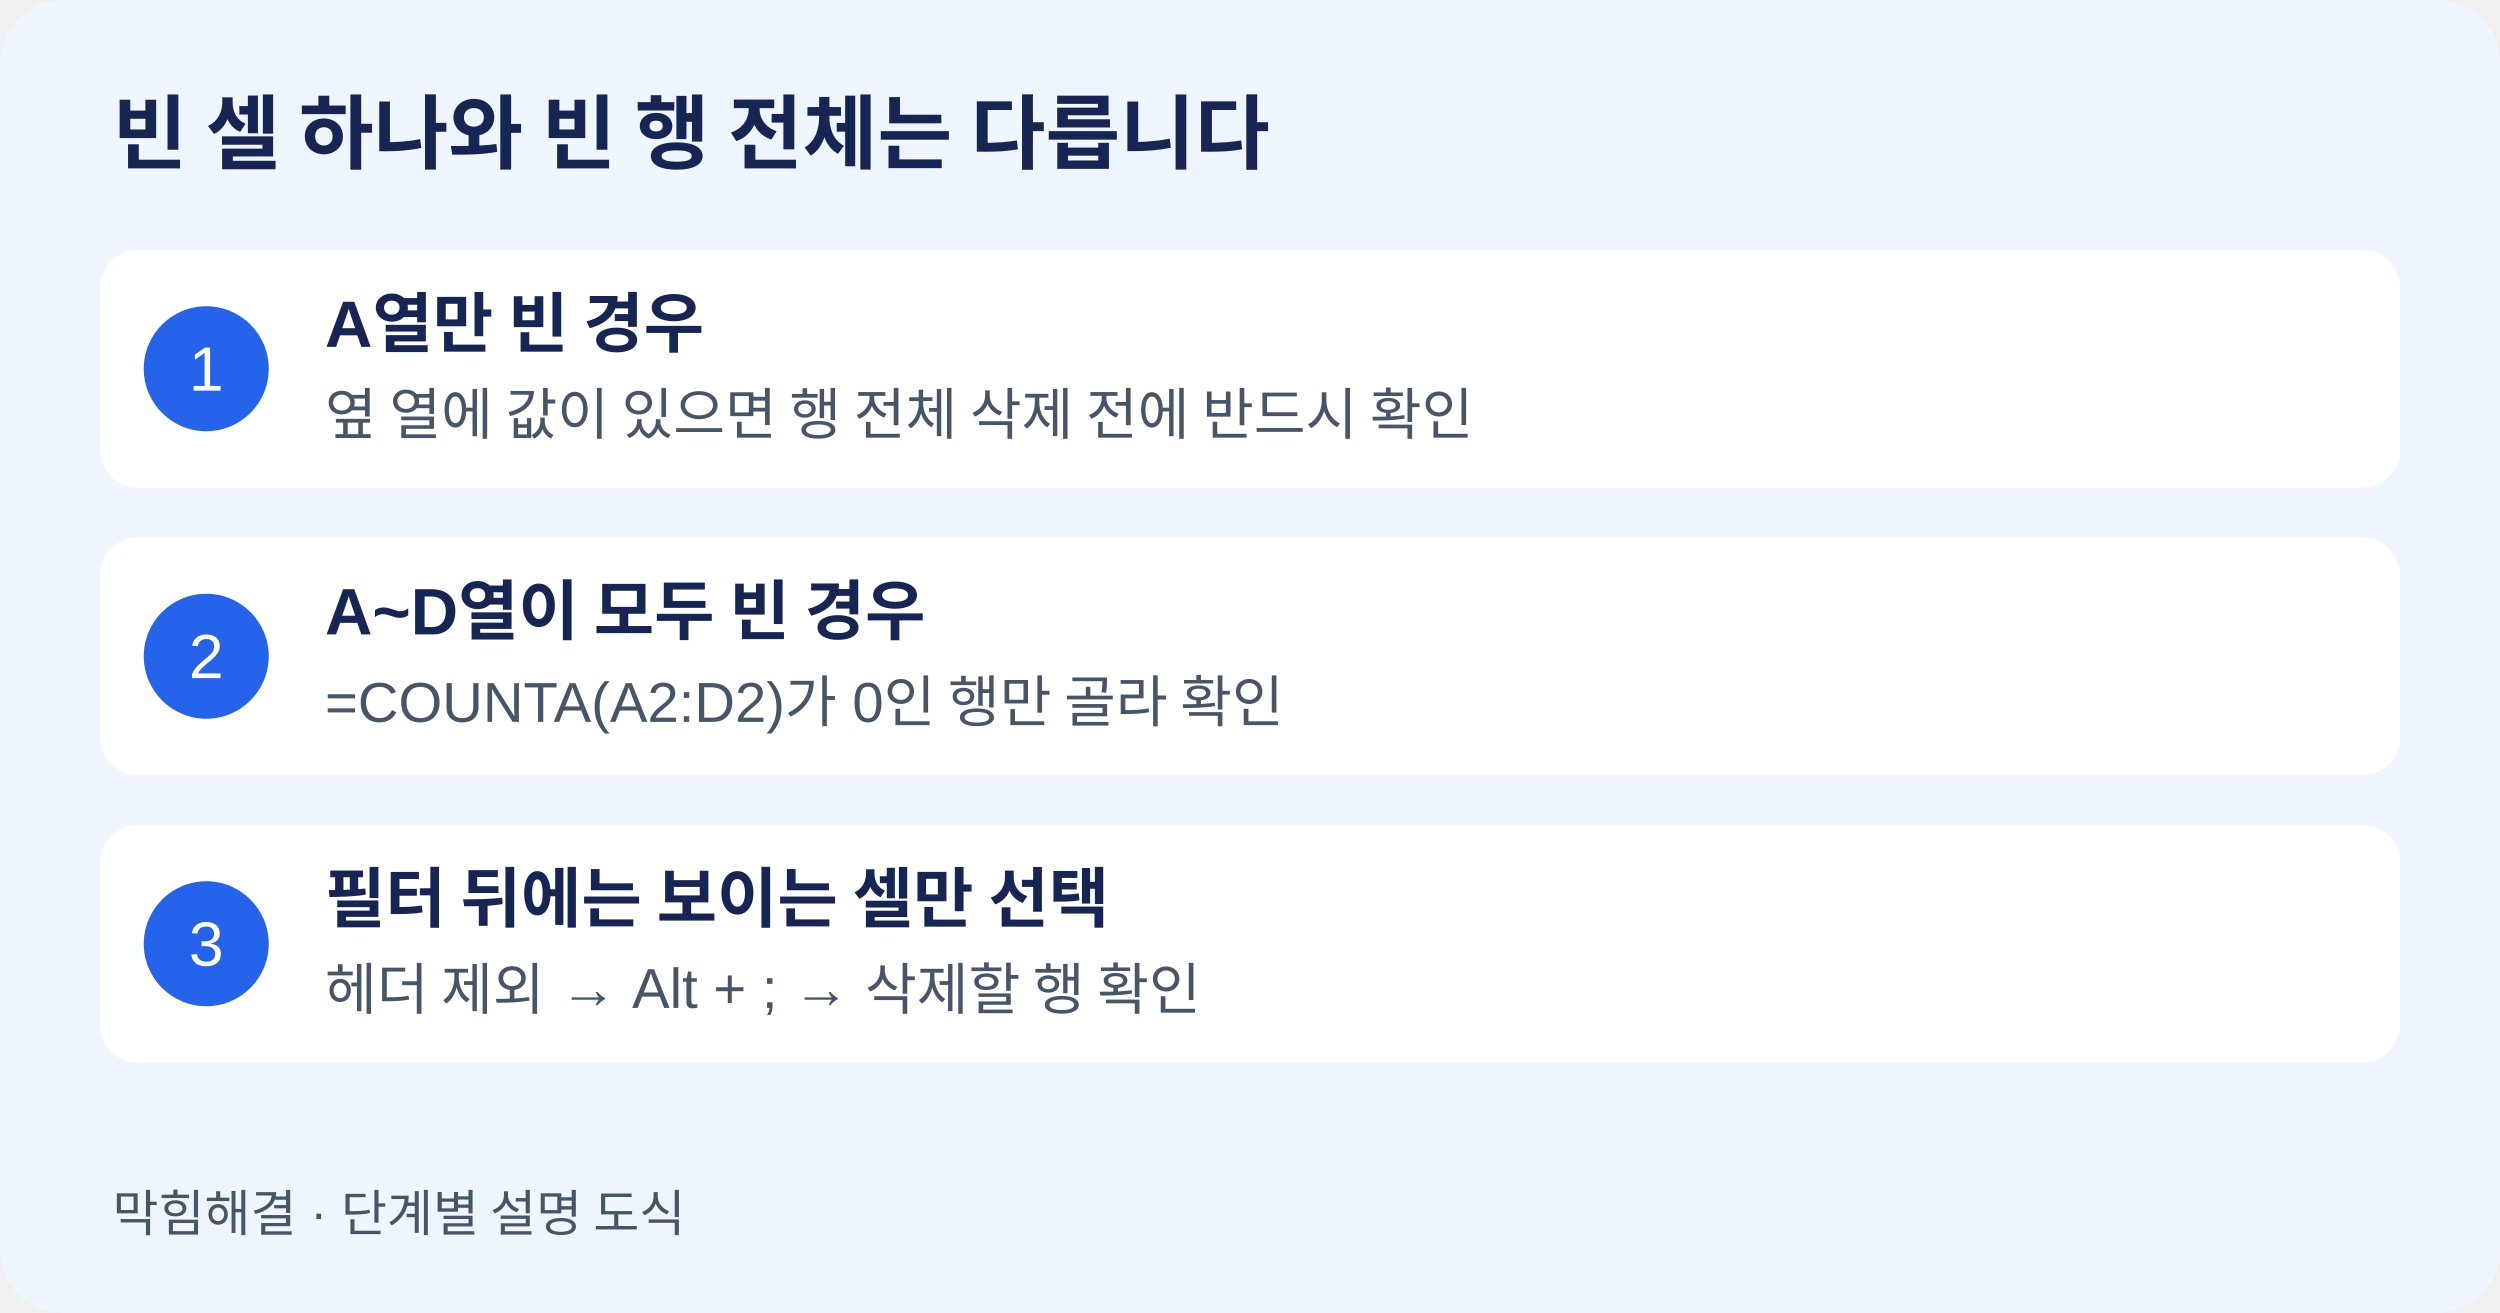
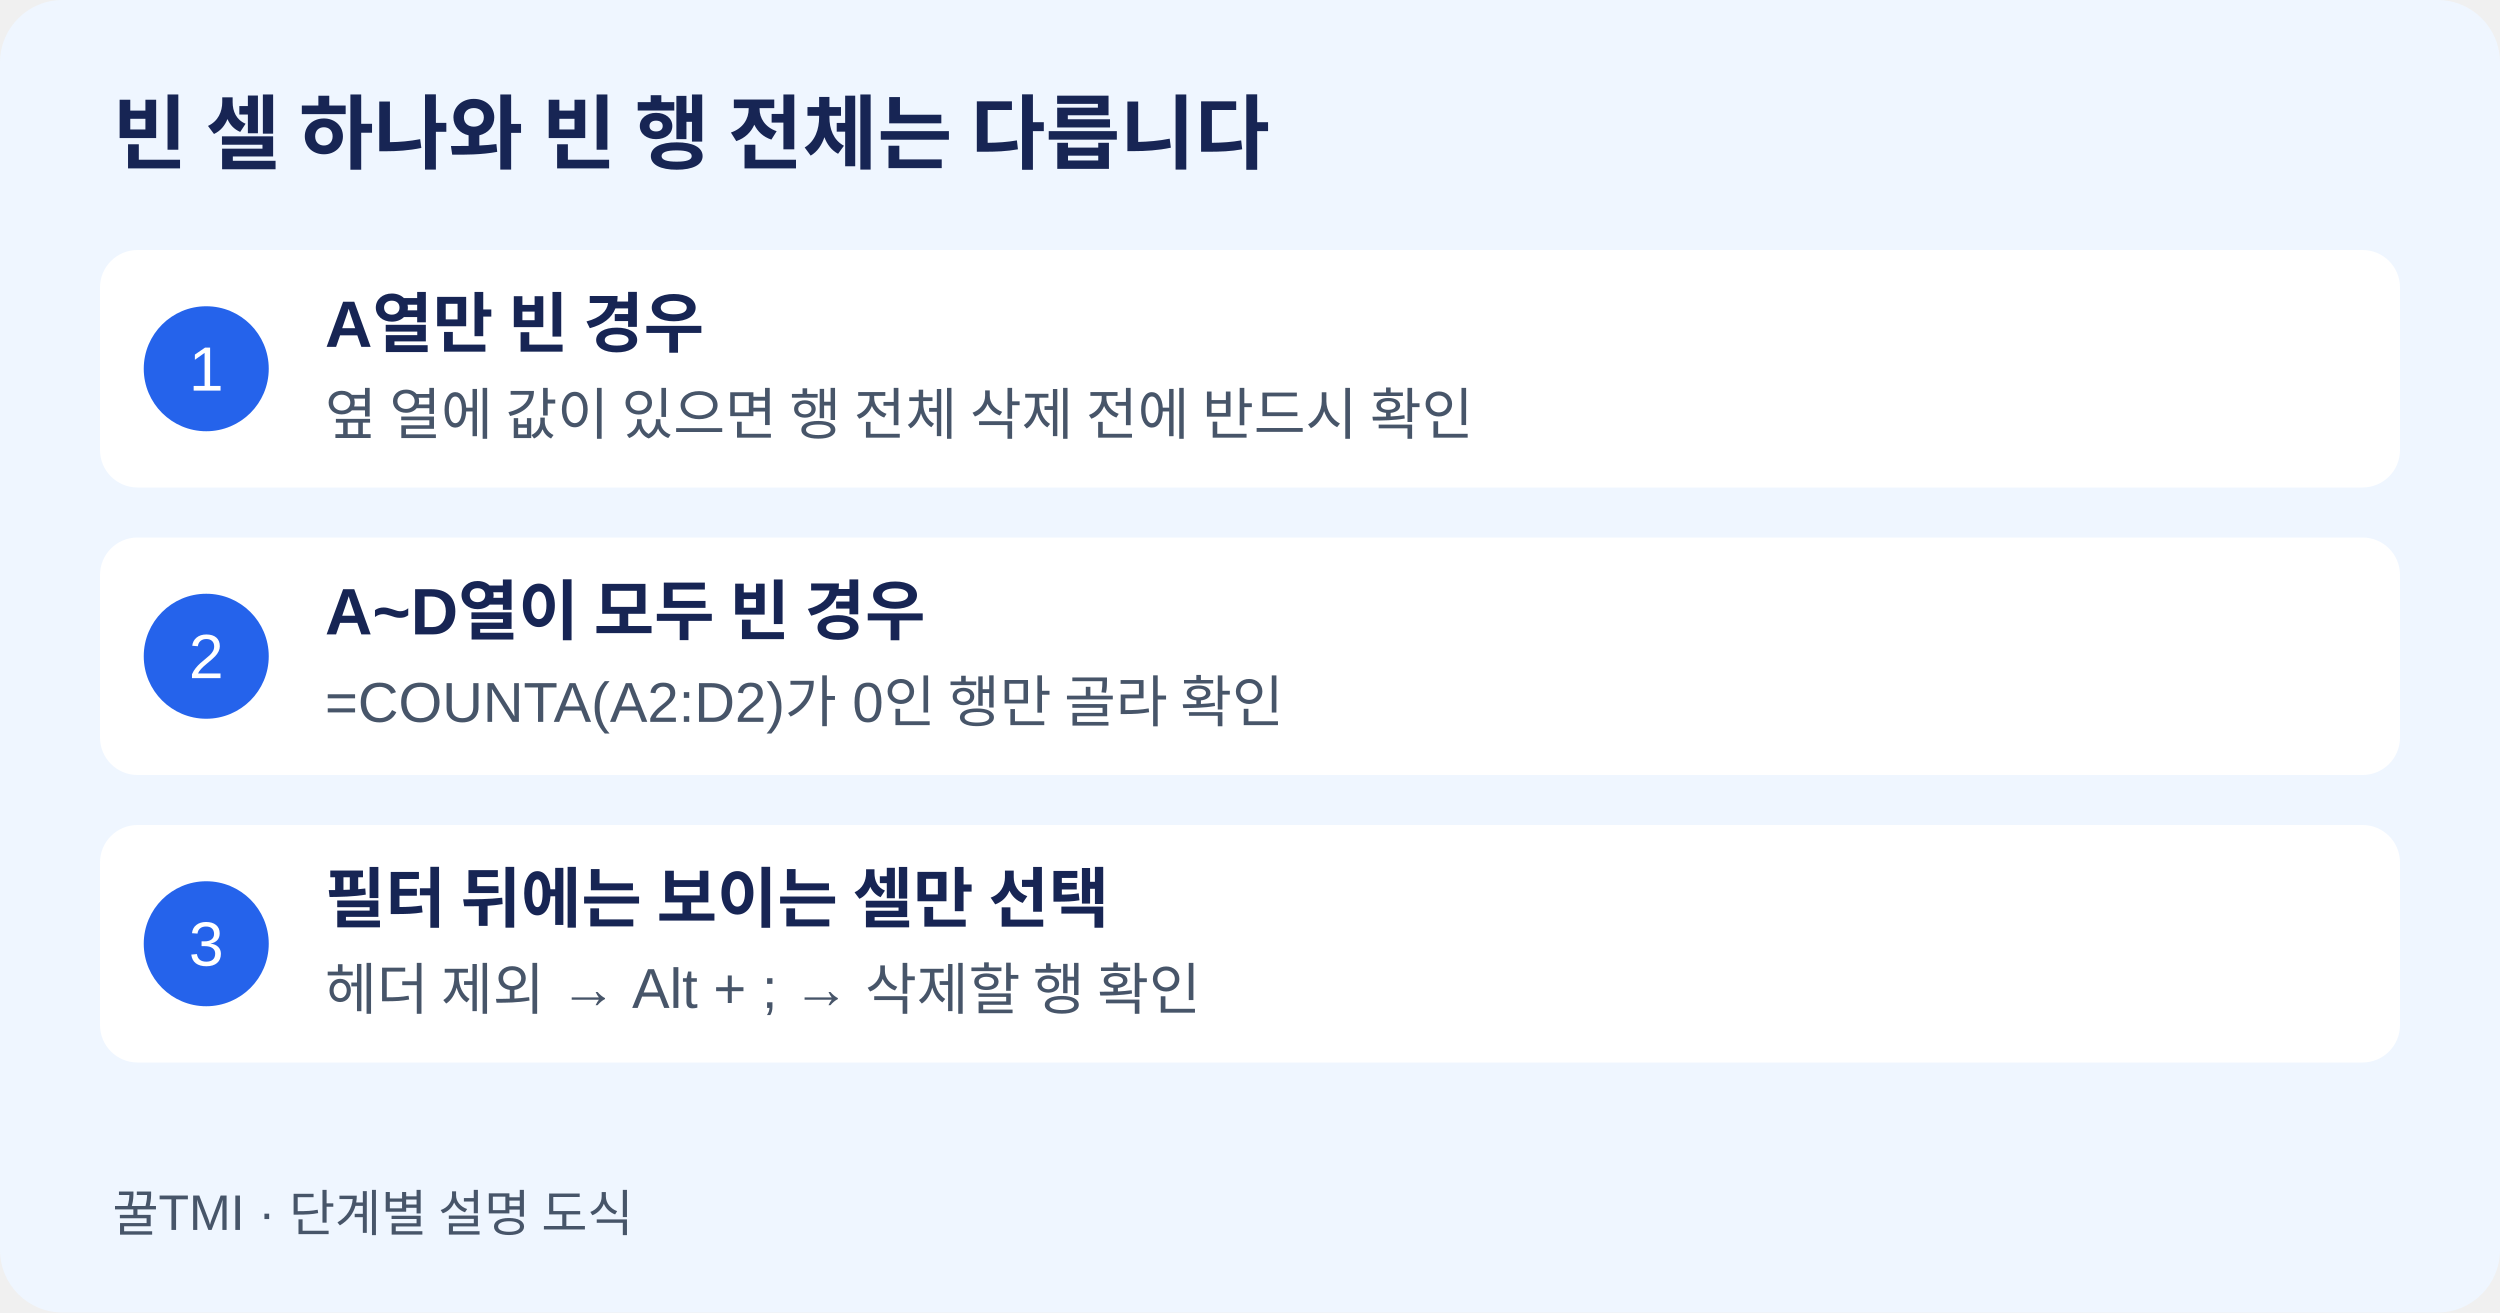
<svg xmlns="http://www.w3.org/2000/svg" width="800" height="420" viewBox="0 0 800 420">
  <rect width="800" height="420" rx="20" fill="#eff6ff" />
  <g font-family="Malgun Gothic,Arial,sans-serif">
    <text x="36" y="52" font-size="26" font-weight="700" fill="#172554">빈 셀 하나와 빈 행 전체는 다릅니다</text>
    <rect x="32" y="80" width="736" height="76" rx="12" fill="white" />
    <circle cx="66" cy="118" r="20" fill="#2563eb" />
    <text x="66" y="125" text-anchor="middle" fill="white" font-size="20">1</text>
    <text x="104" y="111" fill="#172554" font-size="21" font-weight="700">A열만 빈 경우</text>
    <text x="104" y="139" fill="#475569" font-size="18">옆 열에 값이 있으면 행 전체 삭제 전에 반드시 확인</text>
    <rect x="32" y="172" width="736" height="76" rx="12" fill="white" />
    <circle cx="66" cy="210" r="20" fill="#2563eb" />
    <text x="66" y="217" text-anchor="middle" fill="white" font-size="20">2</text>
    <text x="104" y="203" fill="#172554" font-size="21" font-weight="700">A~D열이 모두 빈 경우</text>
    <text x="104" y="231" fill="#475569" font-size="18">=COUNTA(A2:D2)가 0인 행만 골라 확인</text>
    <rect x="32" y="264" width="736" height="76" rx="12" fill="white" />
    <circle cx="66" cy="302" r="20" fill="#2563eb" />
    <text x="66" y="309" text-anchor="middle" fill="white" font-size="20">3</text>
    <text x="104" y="295" fill="#172554" font-size="21" font-weight="700">필터 뒤에는 보이는 셀만 선택</text>
    <text x="104" y="323" fill="#475569" font-size="18">헤더 제외 → Alt + ; → 삭제할 행 확인</text>
-     <text x="36" y="394" font-size="16" fill="#475569">막힘해결 · 단계별 설명 도식</text>
+     <text x="36" y="394" font-size="16" fill="#475569">꿀TMI · 단계별 설명 도식</text>
  </g>
</svg>
